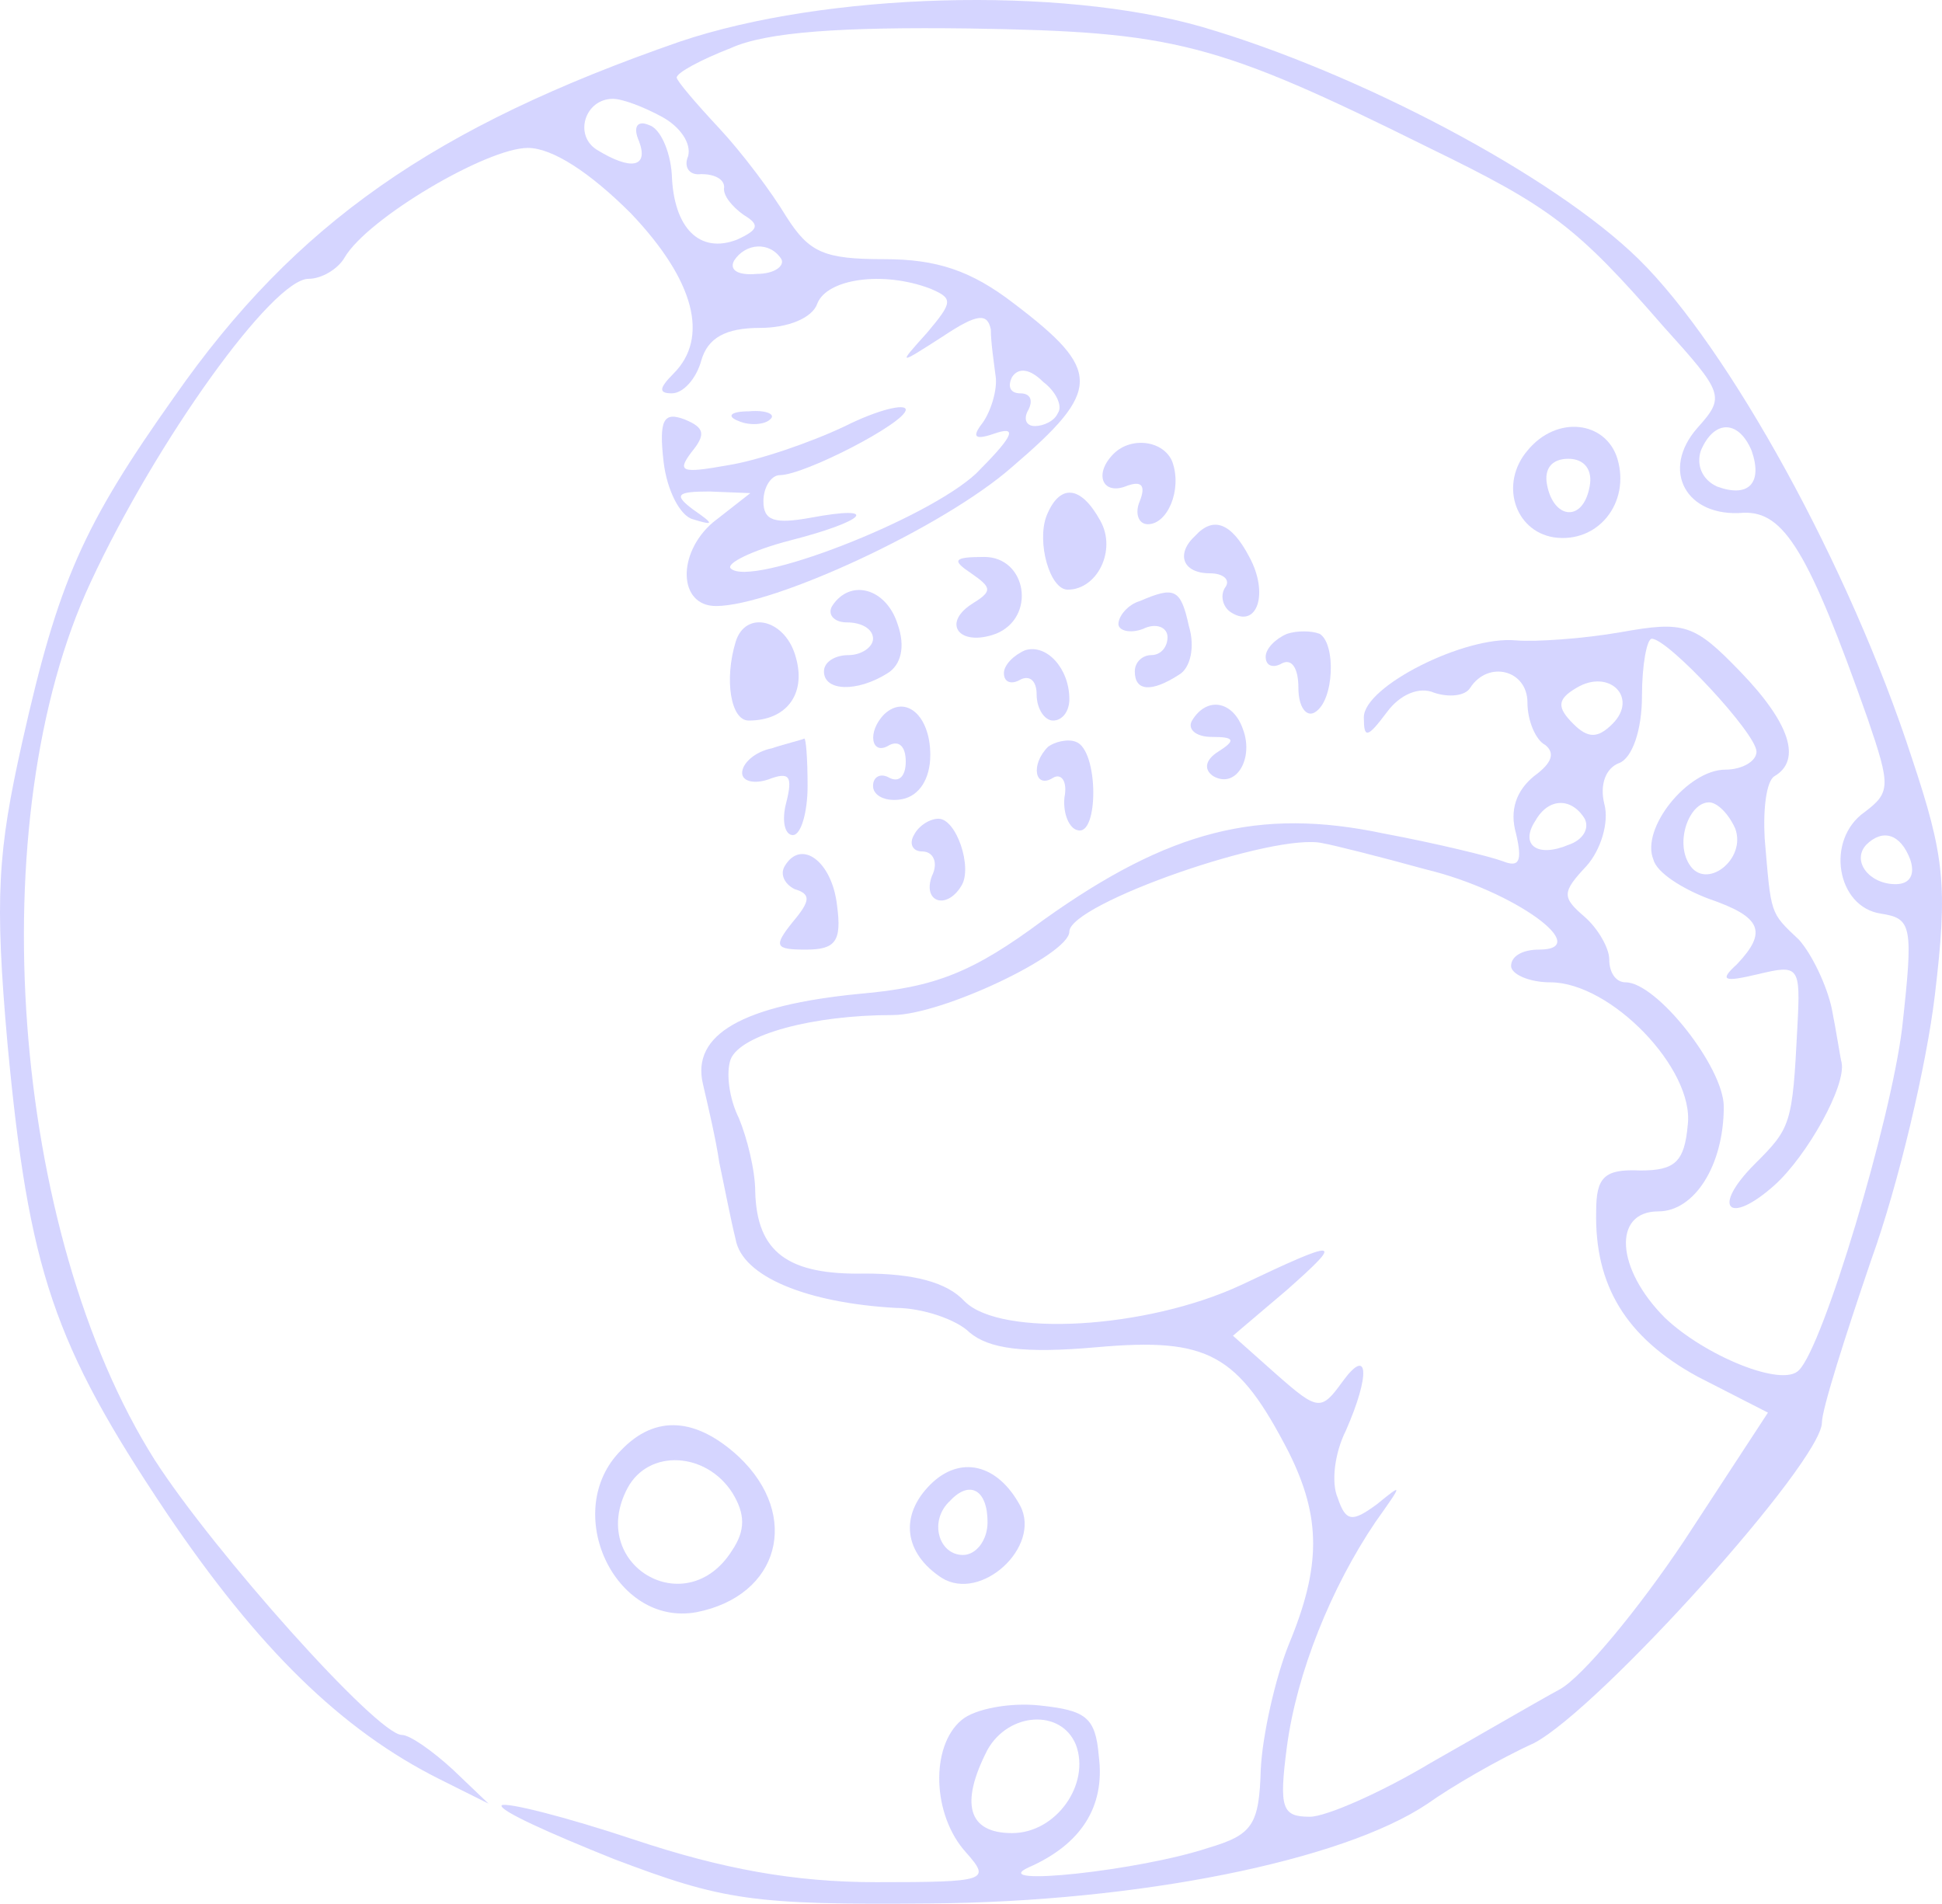
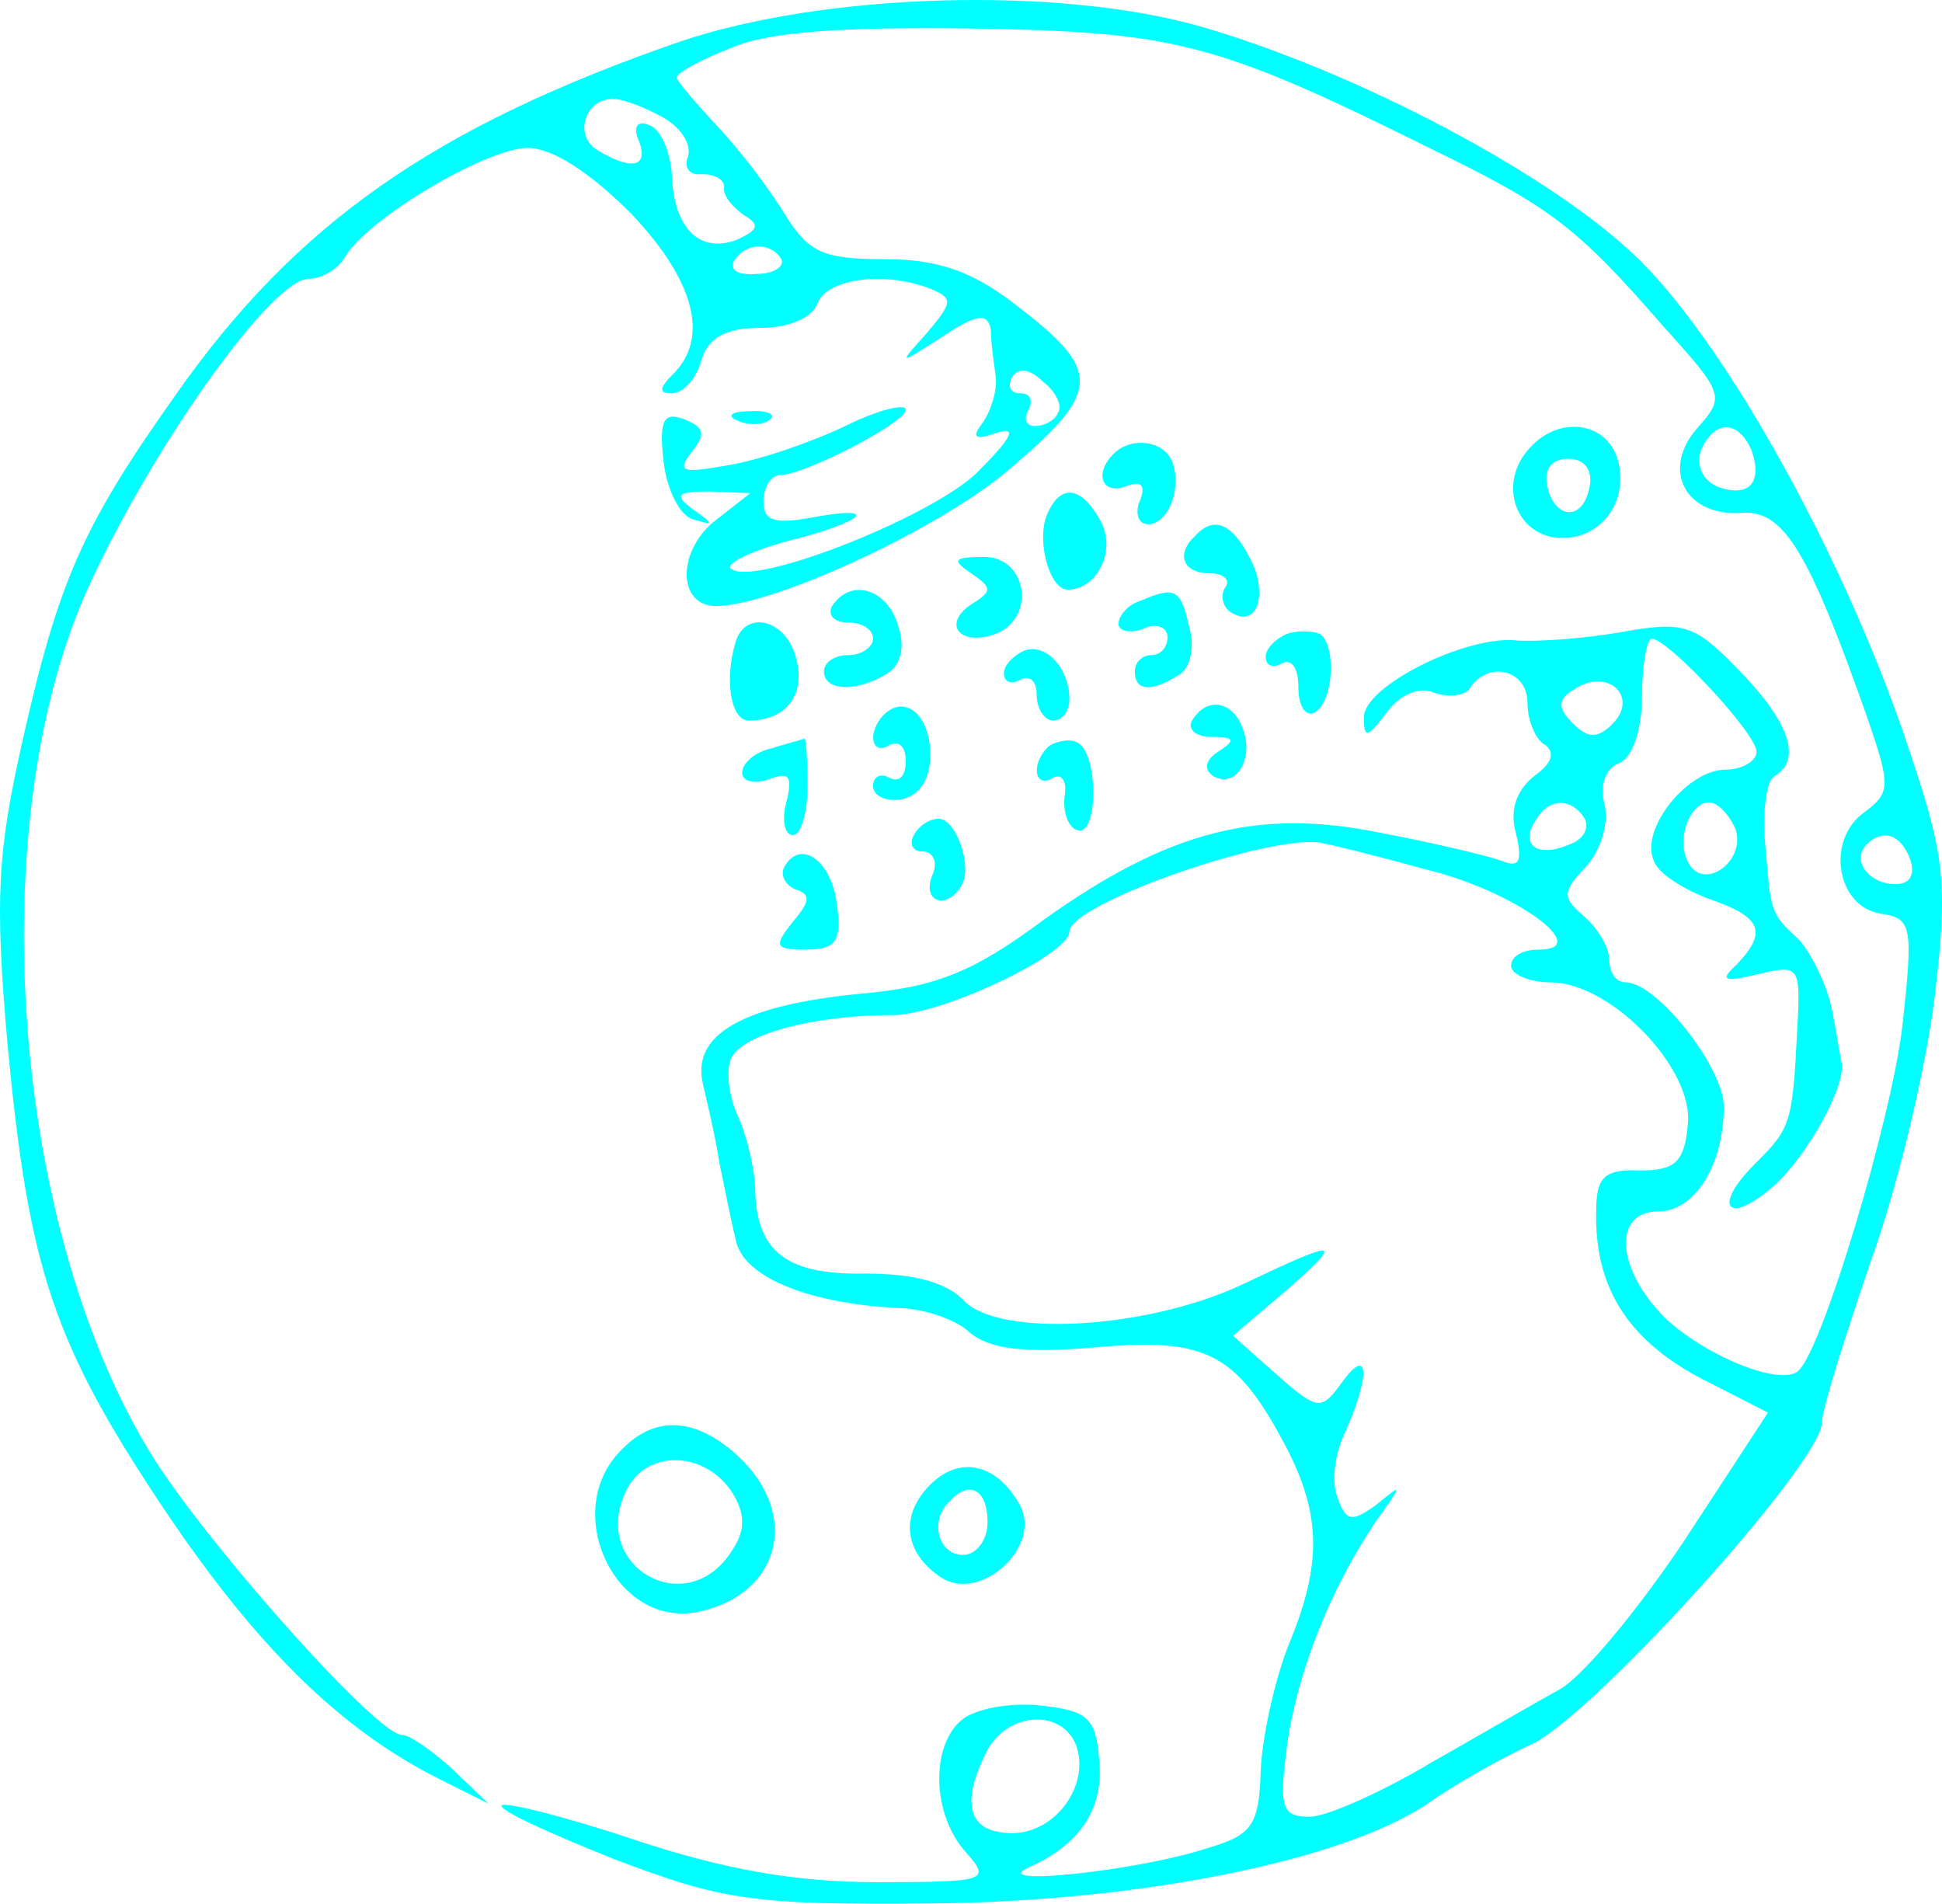
<svg xmlns="http://www.w3.org/2000/svg" version="1.0" width="118.701pt" height="116.357pt" viewBox="0 0 118.701 116.357" preserveAspectRatio="xMidYMid meet" id="svg7253">
  <defs id="defs7311" />
  <g transform="matrix(0.1,0,0,-0.1,-526.6377,483.0412)" id="g7257" style="fill:#000000;stroke:none">
-     <path d="m 5682,4805 c -150,-52 -235,-111 -309,-217 -56,-79 -71,-113 -93,-211 -15,-67 -17,-95 -9,-185 13,-138 28,-183 97,-286 56,-83 107,-133 167,-163 l 30,-15 -22,21 c -12,11 -26,21 -31,21 -15,0 -115,112 -151,168 -88,139 -107,392 -39,537 40,86 111,185 133,185 8,0 18,6 22,13 14,24 87,67 112,67 15,0 38,-15 63,-40 39,-41 48,-76 26,-98 -9,-9 -9,-12 -1,-12 7,0 15,9 18,20 4,14 15,20 36,20 17,0 32,6 35,15 6,15 40,20 69,9 14,-6 14,-8 -2,-27 -18,-20 -18,-20 10,-2 21,14 27,14 29,4 0,-8 2,-21 3,-29 1,-8 -3,-21 -8,-28 -7,-9 -5,-11 9,-6 13,4 8,-4 -13,-25 -30,-28 -138,-70 -150,-58 -3,3 13,11 36,17 47,12 56,22 13,14 -22,-4 -29,-2 -29,10 0,9 5,16 10,16 15,0 77,32 77,40 0,4 -17,0 -37,-10 -21,-10 -53,-21 -72,-24 -28,-5 -31,-4 -22,8 9,11 8,15 -4,20 -13,5 -16,0 -13,-26 2,-17 10,-33 18,-35 13,-4 13,-3 0,6 -12,9 -10,11 10,11 l 25,-1 -23,-18 c -22,-19 -21,-51 2,-51 35,0 139,48 181,85 55,47 55,59 1,100 -26,20 -47,27 -79,27 -37,0 -46,4 -60,26 -9,15 -27,39 -41,54 -14,15 -26,29 -26,31 0,3 15,11 33,18 22,10 68,13 146,12 125,-2 150,-8 281,-73 74,-36 90,-48 143,-109 37,-41 38,-43 21,-62 -23,-26 -7,-55 28,-52 25,1 40,-24 76,-126 14,-41 14,-45 -2,-57 -24,-17 -17,-58 10,-62 19,-3 20,-7 13,-70 -7,-57 -48,-194 -63,-209 -10,-11 -58,9 -82,32 -30,30 -32,65 -4,65 22,0 40,28 40,64 0,24 -41,76 -60,76 -6,0 -10,6 -10,14 0,7 -7,19 -15,26 -14,12 -14,15 1,31 9,10 14,27 11,38 -3,12 1,22 9,25 8,3 14,20 14,41 0,19 3,35 6,35 10,0 64,-58 64,-69 0,-6 -9,-11 -19,-11 -23,0 -52,-36 -44,-55 2,-8 18,-18 34,-24 32,-11 36,-20 17,-40 -11,-10 -8,-11 13,-6 25,6 26,5 24,-32 -3,-60 -4,-62 -26,-84 -27,-27 -16,-38 12,-13 20,18 44,61 41,75 -1,4 -3,18 -6,33 -3,14 -12,33 -20,42 -18,17 -17,15 -21,62 -1,18 1,35 6,38 17,10 9,33 -21,64 -28,29 -34,31 -73,24 -23,-4 -52,-6 -64,-5 -31,3 -93,-28 -93,-47 0,-13 2,-13 14,3 8,11 20,16 29,12 9,-3 19,-2 22,3 11,17 35,11 35,-9 0,-11 5,-23 11,-26 6,-5 4,-11 -7,-19 -11,-9 -15,-21 -11,-35 4,-17 2,-21 -8,-17 -8,3 -41,11 -73,17 -76,16 -131,2 -208,-53 -43,-32 -66,-41 -112,-45 -72,-7 -103,-25 -96,-55 3,-13 8,-34 10,-48 3,-14 7,-35 10,-47 4,-23 44,-39 98,-42 16,0 37,-7 45,-15 12,-10 33,-13 78,-9 68,6 86,-4 117,-64 20,-40 20,-70 0,-118 -8,-20 -16,-55 -17,-76 -1,-34 -5,-40 -32,-48 -42,-14 -136,-24 -110,-12 32,14 47,37 43,68 -2,24 -8,28 -36,31 -18,2 -40,-2 -48,-9 -19,-16 -18,-58 3,-81 15,-17 13,-18 -55,-18 -50,0 -94,8 -148,26 -42,14 -78,23 -81,21 -2,-3 29,-17 69,-33 66,-25 84,-28 193,-27 127,1 252,26 304,61 14,10 43,27 65,37 40,21 176,172 176,196 0,8 14,52 30,99 17,47 34,120 39,162 8,67 6,85 -14,145 -38,117 -112,251 -167,305 -52,51 -171,114 -267,142 -87,25 -230,21 -319,-9 z m -11,-46 c 11,-6 18,-16 16,-24 -3,-7 1,-12 8,-11 8,0 14,-3 14,-8 -1,-5 5,-12 12,-17 10,-6 9,-9 -4,-15 -23,-9 -39,7 -40,40 -1,14 -7,28 -14,30 -7,3 -10,-1 -6,-10 6,-16 -5,-18 -26,-5 -14,9 -7,31 10,31 6,0 19,-5 30,-11 z m 73,-87 c 2,-4 -4,-9 -15,-9 -11,-1 -17,2 -14,8 7,11 22,12 29,1 z m 169,-94 c -2,-5 -9,-8 -14,-8 -6,0 -7,5 -4,10 3,6 1,10 -5,10 -6,0 -8,4 -5,10 4,6 11,5 19,-3 8,-6 12,-15 9,-19 z m 424,-23 c 7,-20 -2,-29 -21,-22 -9,4 -13,13 -10,22 8,19 23,19 31,0 z m -85,-167 c -9,-9 -15,-9 -24,0 -10,10 -10,15 2,22 20,12 38,-6 22,-22 z m -17,-58 c 3,-6 -1,-13 -10,-16 -19,-8 -30,0 -20,15 8,14 22,14 30,1 z m 92,-6 c 7,-19 -18,-38 -28,-22 -9,14 0,38 12,38 5,0 12,-7 16,-16 z m -189,-25 c 54,-13 103,-49 69,-49 -10,0 -17,-4 -17,-10 0,-5 11,-10 24,-10 37,0 88,-53 84,-87 -2,-23 -8,-28 -29,-28 -22,1 -27,-4 -27,-25 -1,-45 18,-77 62,-101 l 43,-22 -51,-78 c -28,-42 -62,-83 -76,-91 -13,-7 -49,-28 -79,-45 -30,-18 -64,-33 -74,-33 -17,0 -19,5 -14,43 6,45 27,97 54,137 17,24 17,24 1,11 -15,-11 -19,-11 -24,4 -4,9 -2,27 5,41 15,34 14,52 -2,30 -13,-18 -15,-18 -40,4 l -27,24 33,28 c 35,31 33,32 -28,3 -58,-27 -147,-32 -169,-10 -11,12 -32,17 -61,17 -47,-1 -66,13 -67,50 0,13 -5,33 -10,45 -6,12 -8,28 -5,36 6,15 50,27 99,27 30,0 108,37 108,51 0,17 126,61 155,54 6,-1 34,-8 63,-16 z m 296,6 c 3,-9 0,-15 -9,-15 -16,0 -27,14 -18,24 10,10 21,7 27,-9 z m -510,-541 c 9,-24 -12,-54 -39,-54 -27,0 -32,18 -15,51 13,23 45,25 54,3 z" id="path7261" style="fill:#d5d5ff" />
-     <path d="m 5718,4573 c 7,-3 16,-2 19,1 4,3 -2,6 -13,5 -11,0 -14,-3 -6,-6 z" id="path7263" style="fill:#d5d5ff;fill-opacity:1" />
-     <path d="m 6200,4555 c -17,-20 -8,-49 16,-53 27,-4 47,21 39,48 -7,23 -37,27 -55,5 z m 38,-22 c -4,-22 -22,-20 -26,1 -2,10 3,16 13,16 10,0 15,-7 13,-17 z" id="path7265" style="fill:#d5d5ff;fill-opacity:1" />
-     <path d="m 5947,4553 c -12,-12 -7,-25 7,-20 10,4 13,1 9,-9 -3,-7 -1,-14 5,-14 12,0 21,21 15,38 -5,13 -25,16 -36,5 z" id="path7267" style="fill:#d5d5ff;fill-opacity:1" />
-     <path d="m 5906,4515 c -6,-16 2,-45 13,-45 18,0 30,24 20,42 -12,22 -25,23 -33,3 z" id="path7269" style="fill:#d5d5ff;fill-opacity:1" />
-     <path d="m 5997,4503 c -12,-11 -8,-23 9,-23 8,0 13,-4 9,-9 -3,-5 -1,-12 4,-15 16,-10 23,12 11,34 -11,21 -22,25 -33,13 z" id="path7271" style="fill:#d5d5ff;fill-opacity:1" />
-     <path d="m 5860,4480 c 13,-9 13,-11 0,-19 -18,-12 -7,-26 15,-18 25,10 19,47 -7,47 -19,0 -20,-2 -8,-10 z" id="path7273" style="fill:#d5d5ff;fill-opacity:1" />
-     <path d="m 5775,4460 c -3,-5 1,-10 9,-10 9,0 16,-4 16,-10 0,-5 -7,-10 -15,-10 -8,0 -15,-4 -15,-10 0,-12 20,-13 39,-1 8,5 11,16 6,30 -7,22 -29,28 -40,11 z" id="path7275" style="fill:#d5d5ff;fill-opacity:1" />
-     <path d="m 5963,4463 c -7,-2 -13,-9 -13,-14 0,-4 7,-6 15,-3 8,4 15,1 15,-5 0,-6 -4,-11 -10,-11 -5,0 -10,-4 -10,-10 0,-12 10,-13 27,-2 7,4 10,17 6,30 -5,23 -9,24 -30,15 z" id="path7277" style="fill:#d5d5ff;fill-opacity:1" />
-     <path d="m 5716,4438 c -7,-23 -3,-48 8,-48 23,0 35,16 29,38 -6,24 -31,30 -37,10 z" id="path7279" style="fill:#d5d5ff;fill-opacity:1" />
-     <path d="m 6053,4443 c -7,-3 -13,-9 -13,-14 0,-6 5,-7 10,-4 6,3 10,-3 10,-15 0,-12 5,-18 10,-15 12,7 13,42 3,48 -5,2 -14,2 -20,0 z" id="path7281" style="fill:#d5d5ff;fill-opacity:1" />
-     <path d="m 5893,4433 c -7,-3 -13,-9 -13,-14 0,-6 5,-7 10,-4 6,3 10,-1 10,-9 0,-9 5,-16 10,-16 6,0 10,6 10,13 0,19 -14,34 -27,30 z" id="path7283" style="fill:#d5d5ff;fill-opacity:1" />
-     <path d="m 5807,4394 c -11,-11 -8,-26 3,-19 6,3 10,-1 10,-10 0,-9 -4,-13 -10,-10 -5,3 -10,1 -10,-5 0,-6 8,-10 18,-8 10,2 17,12 17,27 0,24 -15,37 -28,25 z" id="path7287" style="fill:#d5d5ff;fill-opacity:1" />
-     <path d="m 5995,4390 c -3,-5 2,-10 12,-10 14,0 15,-2 4,-9 -8,-5 -9,-11 -3,-15 14,-8 25,11 18,29 -6,17 -22,20 -31,5 z" id="path7289" style="fill:#d5d5ff;fill-opacity:1" />
-     <path d="m 5738,4373 c -10,-2 -18,-9 -18,-15 0,-5 7,-7 16,-4 13,5 15,2 11,-14 -3,-11 -1,-20 4,-20 5,0 9,14 9,30 0,17 -1,29 -2,29 -2,-1 -11,-3 -20,-6 z" id="path7291" style="fill:#d5d5ff;fill-opacity:1" />
-     <path d="m 5907,4374 c -11,-11 -8,-26 3,-19 5,3 9,-2 7,-12 -1,-10 3,-19 8,-20 13,-4 13,49 -1,54 -5,2 -13,0 -17,-3 z" id="path7293" style="fill:#d5d5ff;fill-opacity:1" />
-     <path d="m 5825,4320 c -3,-5 -1,-10 5,-10 7,0 10,-7 6,-15 -6,-16 9,-21 18,-6 7,11 -3,41 -14,41 -5,0 -12,-4 -15,-10 z" id="path7295" style="fill:#d5d5ff;fill-opacity:1" />
-     <path d="m 5746,4301 c -3,-5 0,-11 6,-14 10,-3 10,-7 -1,-20 -12,-15 -11,-17 8,-17 18,0 22,5 19,27 -3,27 -22,41 -32,24 z" id="path7297" style="fill:#d5d5ff;fill-opacity:1" />
-     <path d="m 5646,3944 c -37,-37 -4,-108 46,-99 51,10 64,59 26,95 -26,24 -51,26 -72,4 z m 68,-26 c 8,-13 8,-23 0,-35 -28,-45 -89,-9 -64,38 13,24 48,22 64,-3 z" id="path7299" style="fill:#d5d5ff;fill-opacity:1" />
-     <path d="m 5835,3923 c -19,-19 -16,-42 7,-57 24,-15 61,19 48,44 -14,26 -37,31 -55,13 z m 35,-23 c 0,-11 -7,-20 -15,-20 -15,0 -21,21 -8,33 12,13 23,7 23,-13 z" id="path7301" style="fill:#d5d5ff;fill-opacity:1" />
+     <path d="m 5682,4805 c -150,-52 -235,-111 -309,-217 -56,-79 -71,-113 -93,-211 -15,-67 -17,-95 -9,-185 13,-138 28,-183 97,-286 56,-83 107,-133 167,-163 l 30,-15 -22,21 c -12,11 -26,21 -31,21 -15,0 -115,112 -151,168 -88,139 -107,392 -39,537 40,86 111,185 133,185 8,0 18,6 22,13 14,24 87,67 112,67 15,0 38,-15 63,-40 39,-41 48,-76 26,-98 -9,-9 -9,-12 -1,-12 7,0 15,9 18,20 4,14 15,20 36,20 17,0 32,6 35,15 6,15 40,20 69,9 14,-6 14,-8 -2,-27 -18,-20 -18,-20 10,-2 21,14 27,14 29,4 0,-8 2,-21 3,-29 1,-8 -3,-21 -8,-28 -7,-9 -5,-11 9,-6 13,4 8,-4 -13,-25 -30,-28 -138,-70 -150,-58 -3,3 13,11 36,17 47,12 56,22 13,14 -22,-4 -29,-2 -29,10 0,9 5,16 10,16 15,0 77,32 77,40 0,4 -17,0 -37,-10 -21,-10 -53,-21 -72,-24 -28,-5 -31,-4 -22,8 9,11 8,15 -4,20 -13,5 -16,0 -13,-26 2,-17 10,-33 18,-35 13,-4 13,-3 0,6 -12,9 -10,11 10,11 l 25,-1 -23,-18 c -22,-19 -21,-51 2,-51 35,0 139,48 181,85 55,47 55,59 1,100 -26,20 -47,27 -79,27 -37,0 -46,4 -60,26 -9,15 -27,39 -41,54 -14,15 -26,29 -26,31 0,3 15,11 33,18 22,10 68,13 146,12 125,-2 150,-8 281,-73 74,-36 90,-48 143,-109 37,-41 38,-43 21,-62 -23,-26 -7,-55 28,-52 25,1 40,-24 76,-126 14,-41 14,-45 -2,-57 -24,-17 -17,-58 10,-62 19,-3 20,-7 13,-70 -7,-57 -48,-194 -63,-209 -10,-11 -58,9 -82,32 -30,30 -32,65 -4,65 22,0 40,28 40,64 0,24 -41,76 -60,76 -6,0 -10,6 -10,14 0,7 -7,19 -15,26 -14,12 -14,15 1,31 9,10 14,27 11,38 -3,12 1,22 9,25 8,3 14,20 14,41 0,19 3,35 6,35 10,0 64,-58 64,-69 0,-6 -9,-11 -19,-11 -23,0 -52,-36 -44,-55 2,-8 18,-18 34,-24 32,-11 36,-20 17,-40 -11,-10 -8,-11 13,-6 25,6 26,5 24,-32 -3,-60 -4,-62 -26,-84 -27,-27 -16,-38 12,-13 20,18 44,61 41,75 -1,4 -3,18 -6,33 -3,14 -12,33 -20,42 -18,17 -17,15 -21,62 -1,18 1,35 6,38 17,10 9,33 -21,64 -28,29 -34,31 -73,24 -23,-4 -52,-6 -64,-5 -31,3 -93,-28 -93,-47 0,-13 2,-13 14,3 8,11 20,16 29,12 9,-3 19,-2 22,3 11,17 35,11 35,-9 0,-11 5,-23 11,-26 6,-5 4,-11 -7,-19 -11,-9 -15,-21 -11,-35 4,-17 2,-21 -8,-17 -8,3 -41,11 -73,17 -76,16 -131,2 -208,-53 -43,-32 -66,-41 -112,-45 -72,-7 -103,-25 -96,-55 3,-13 8,-34 10,-48 3,-14 7,-35 10,-47 4,-23 44,-39 98,-42 16,0 37,-7 45,-15 12,-10 33,-13 78,-9 68,6 86,-4 117,-64 20,-40 20,-70 0,-118 -8,-20 -16,-55 -17,-76 -1,-34 -5,-40 -32,-48 -42,-14 -136,-24 -110,-12 32,14 47,37 43,68 -2,24 -8,28 -36,31 -18,2 -40,-2 -48,-9 -19,-16 -18,-58 3,-81 15,-17 13,-18 -55,-18 -50,0 -94,8 -148,26 -42,14 -78,23 -81,21 -2,-3 29,-17 69,-33 66,-25 84,-28 193,-27 127,1 252,26 304,61 14,10 43,27 65,37 40,21 176,172 176,196 0,8 14,52 30,99 17,47 34,120 39,162 8,67 6,85 -14,145 -38,117 -112,251 -167,305 -52,51 -171,114 -267,142 -87,25 -230,21 -319,-9 z m -11,-46 c 11,-6 18,-16 16,-24 -3,-7 1,-12 8,-11 8,0 14,-3 14,-8 -1,-5 5,-12 12,-17 10,-6 9,-9 -4,-15 -23,-9 -39,7 -40,40 -1,14 -7,28 -14,30 -7,3 -10,-1 -6,-10 6,-16 -5,-18 -26,-5 -14,9 -7,31 10,31 6,0 19,-5 30,-11 z m 73,-87 c 2,-4 -4,-9 -15,-9 -11,-1 -17,2 -14,8 7,11 22,12 29,1 z m 169,-94 c -2,-5 -9,-8 -14,-8 -6,0 -7,5 -4,10 3,6 1,10 -5,10 -6,0 -8,4 -5,10 4,6 11,5 19,-3 8,-6 12,-15 9,-19 z m 424,-23 c 7,-20 -2,-29 -21,-22 -9,4 -13,13 -10,22 8,19 23,19 31,0 z m -85,-167 c -9,-9 -15,-9 -24,0 -10,10 -10,15 2,22 20,12 38,-6 22,-22 z m -17,-58 c 3,-6 -1,-13 -10,-16 -19,-8 -30,0 -20,15 8,14 22,14 30,1 z m 92,-6 c 7,-19 -18,-38 -28,-22 -9,14 0,38 12,38 5,0 12,-7 16,-16 z m -189,-25 c 54,-13 103,-49 69,-49 -10,0 -17,-4 -17,-10 0,-5 11,-10 24,-10 37,0 88,-53 84,-87 -2,-23 -8,-28 -29,-28 -22,1 -27,-4 -27,-25 -1,-45 18,-77 62,-101 l 43,-22 -51,-78 c -28,-42 -62,-83 -76,-91 -13,-7 -49,-28 -79,-45 -30,-18 -64,-33 -74,-33 -17,0 -19,5 -14,43 6,45 27,97 54,137 17,24 17,24 1,11 -15,-11 -19,-11 -24,4 -4,9 -2,27 5,41 15,34 14,52 -2,30 -13,-18 -15,-18 -40,4 l -27,24 33,28 c 35,31 33,32 -28,3 -58,-27 -147,-32 -169,-10 -11,12 -32,17 -61,17 -47,-1 -66,13 -67,50 0,13 -5,33 -10,45 -6,12 -8,28 -5,36 6,15 50,27 99,27 30,0 108,37 108,51 0,17 126,61 155,54 6,-1 34,-8 63,-16 z m 296,6 c 3,-9 0,-15 -9,-15 -16,0 -27,14 -18,24 10,10 21,7 27,-9 z m -510,-541 c 9,-24 -12,-54 -39,-54 -27,0 -32,18 -15,51 13,23 45,25 54,3 z" id="path7261" style="fill:#00ffff" />
+     <path d="m 5718,4573 c 7,-3 16,-2 19,1 4,3 -2,6 -13,5 -11,0 -14,-3 -6,-6 z" id="path7263" style="fill:#00ffff;fill-opacity:1" />
+     <path d="m 6200,4555 c -17,-20 -8,-49 16,-53 27,-4 47,21 39,48 -7,23 -37,27 -55,5 z m 38,-22 c -4,-22 -22,-20 -26,1 -2,10 3,16 13,16 10,0 15,-7 13,-17 z" id="path7265" style="fill:#00ffff;fill-opacity:1" />
+     <path d="m 5947,4553 c -12,-12 -7,-25 7,-20 10,4 13,1 9,-9 -3,-7 -1,-14 5,-14 12,0 21,21 15,38 -5,13 -25,16 -36,5 z" id="path7267" style="fill:#00ffff;fill-opacity:1" />
+     <path d="m 5906,4515 c -6,-16 2,-45 13,-45 18,0 30,24 20,42 -12,22 -25,23 -33,3 z" id="path7269" style="fill:#00ffff;fill-opacity:1" />
+     <path d="m 5997,4503 c -12,-11 -8,-23 9,-23 8,0 13,-4 9,-9 -3,-5 -1,-12 4,-15 16,-10 23,12 11,34 -11,21 -22,25 -33,13 z" id="path7271" style="fill:#00ffff;fill-opacity:1" />
+     <path d="m 5860,4480 c 13,-9 13,-11 0,-19 -18,-12 -7,-26 15,-18 25,10 19,47 -7,47 -19,0 -20,-2 -8,-10 z" id="path7273" style="fill:#00ffff;fill-opacity:1" />
+     <path d="m 5775,4460 c -3,-5 1,-10 9,-10 9,0 16,-4 16,-10 0,-5 -7,-10 -15,-10 -8,0 -15,-4 -15,-10 0,-12 20,-13 39,-1 8,5 11,16 6,30 -7,22 -29,28 -40,11 z" id="path7275" style="fill:#00ffff;fill-opacity:1" />
+     <path d="m 5963,4463 c -7,-2 -13,-9 -13,-14 0,-4 7,-6 15,-3 8,4 15,1 15,-5 0,-6 -4,-11 -10,-11 -5,0 -10,-4 -10,-10 0,-12 10,-13 27,-2 7,4 10,17 6,30 -5,23 -9,24 -30,15 z" id="path7277" style="fill:#00ffff;fill-opacity:1" />
+     <path d="m 5716,4438 c -7,-23 -3,-48 8,-48 23,0 35,16 29,38 -6,24 -31,30 -37,10 z" id="path7279" style="fill:#00ffff;fill-opacity:1" />
+     <path d="m 6053,4443 c -7,-3 -13,-9 -13,-14 0,-6 5,-7 10,-4 6,3 10,-3 10,-15 0,-12 5,-18 10,-15 12,7 13,42 3,48 -5,2 -14,2 -20,0 z" id="path7281" style="fill:#00ffff;fill-opacity:1" />
+     <path d="m 5893,4433 c -7,-3 -13,-9 -13,-14 0,-6 5,-7 10,-4 6,3 10,-1 10,-9 0,-9 5,-16 10,-16 6,0 10,6 10,13 0,19 -14,34 -27,30 z" id="path7283" style="fill:#00ffff;fill-opacity:1" />
+     <path d="m 5807,4394 c -11,-11 -8,-26 3,-19 6,3 10,-1 10,-10 0,-9 -4,-13 -10,-10 -5,3 -10,1 -10,-5 0,-6 8,-10 18,-8 10,2 17,12 17,27 0,24 -15,37 -28,25 z" id="path7287" style="fill:#00ffff;fill-opacity:1" />
+     <path d="m 5995,4390 c -3,-5 2,-10 12,-10 14,0 15,-2 4,-9 -8,-5 -9,-11 -3,-15 14,-8 25,11 18,29 -6,17 -22,20 -31,5 z" id="path7289" style="fill:#00ffff;fill-opacity:1" />
+     <path d="m 5738,4373 c -10,-2 -18,-9 -18,-15 0,-5 7,-7 16,-4 13,5 15,2 11,-14 -3,-11 -1,-20 4,-20 5,0 9,14 9,30 0,17 -1,29 -2,29 -2,-1 -11,-3 -20,-6 z" id="path7291" style="fill:#00ffff;fill-opacity:1" />
+     <path d="m 5907,4374 c -11,-11 -8,-26 3,-19 5,3 9,-2 7,-12 -1,-10 3,-19 8,-20 13,-4 13,49 -1,54 -5,2 -13,0 -17,-3 z" id="path7293" style="fill:#00ffff;fill-opacity:1" />
+     <path d="m 5825,4320 c -3,-5 -1,-10 5,-10 7,0 10,-7 6,-15 -6,-16 9,-21 18,-6 7,11 -3,41 -14,41 -5,0 -12,-4 -15,-10 z" id="path7295" style="fill:#00ffff;fill-opacity:1" />
+     <path d="m 5746,4301 c -3,-5 0,-11 6,-14 10,-3 10,-7 -1,-20 -12,-15 -11,-17 8,-17 18,0 22,5 19,27 -3,27 -22,41 -32,24 z" id="path7297" style="fill:#00ffff;fill-opacity:1" />
+     <path d="m 5646,3944 c -37,-37 -4,-108 46,-99 51,10 64,59 26,95 -26,24 -51,26 -72,4 z m 68,-26 c 8,-13 8,-23 0,-35 -28,-45 -89,-9 -64,38 13,24 48,22 64,-3 z" id="path7299" style="fill:#00ffff;fill-opacity:1" />
+     <path d="m 5835,3923 c -19,-19 -16,-42 7,-57 24,-15 61,19 48,44 -14,26 -37,31 -55,13 z m 35,-23 c 0,-11 -7,-20 -15,-20 -15,0 -21,21 -8,33 12,13 23,7 23,-13 z" id="path7301" style="fill:#00ffff;fill-opacity:1" />
  </g>
</svg>
